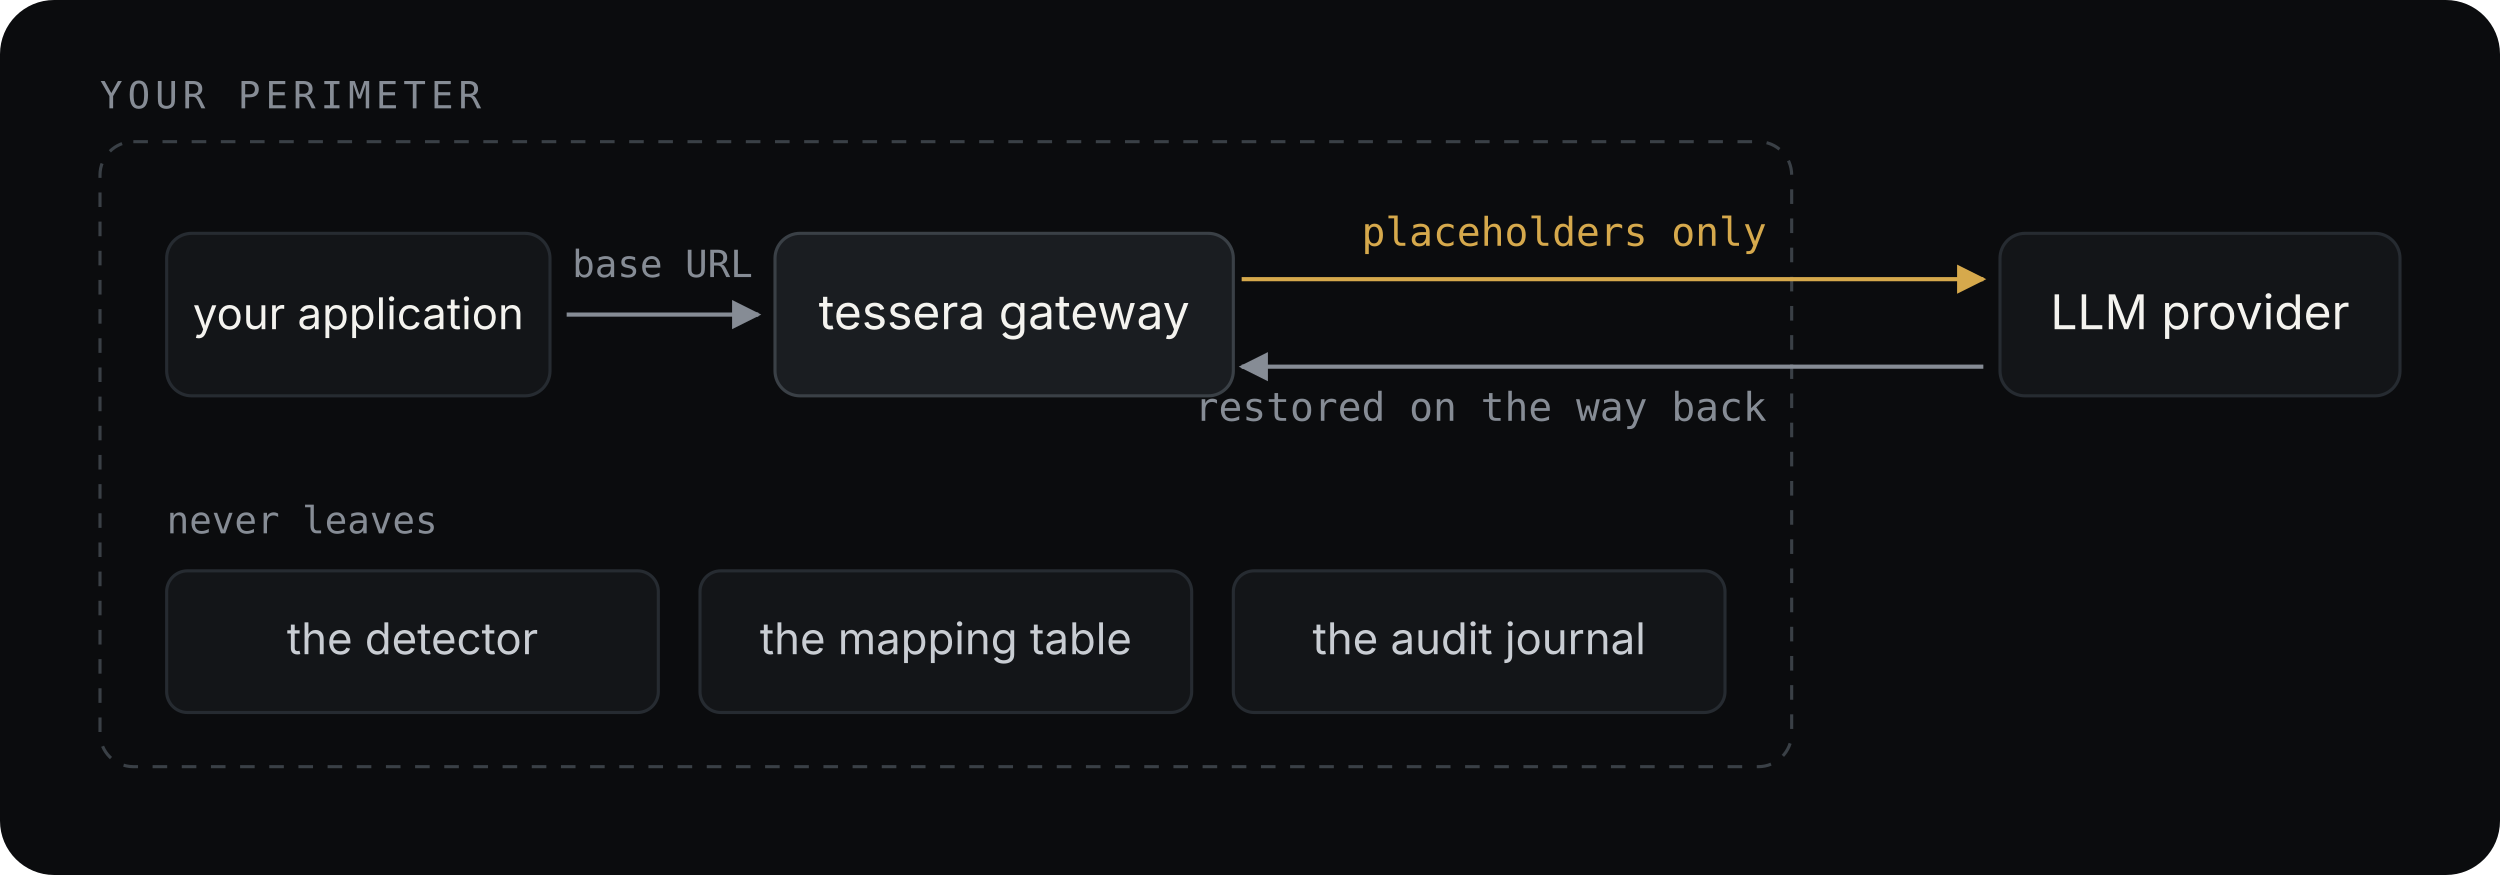
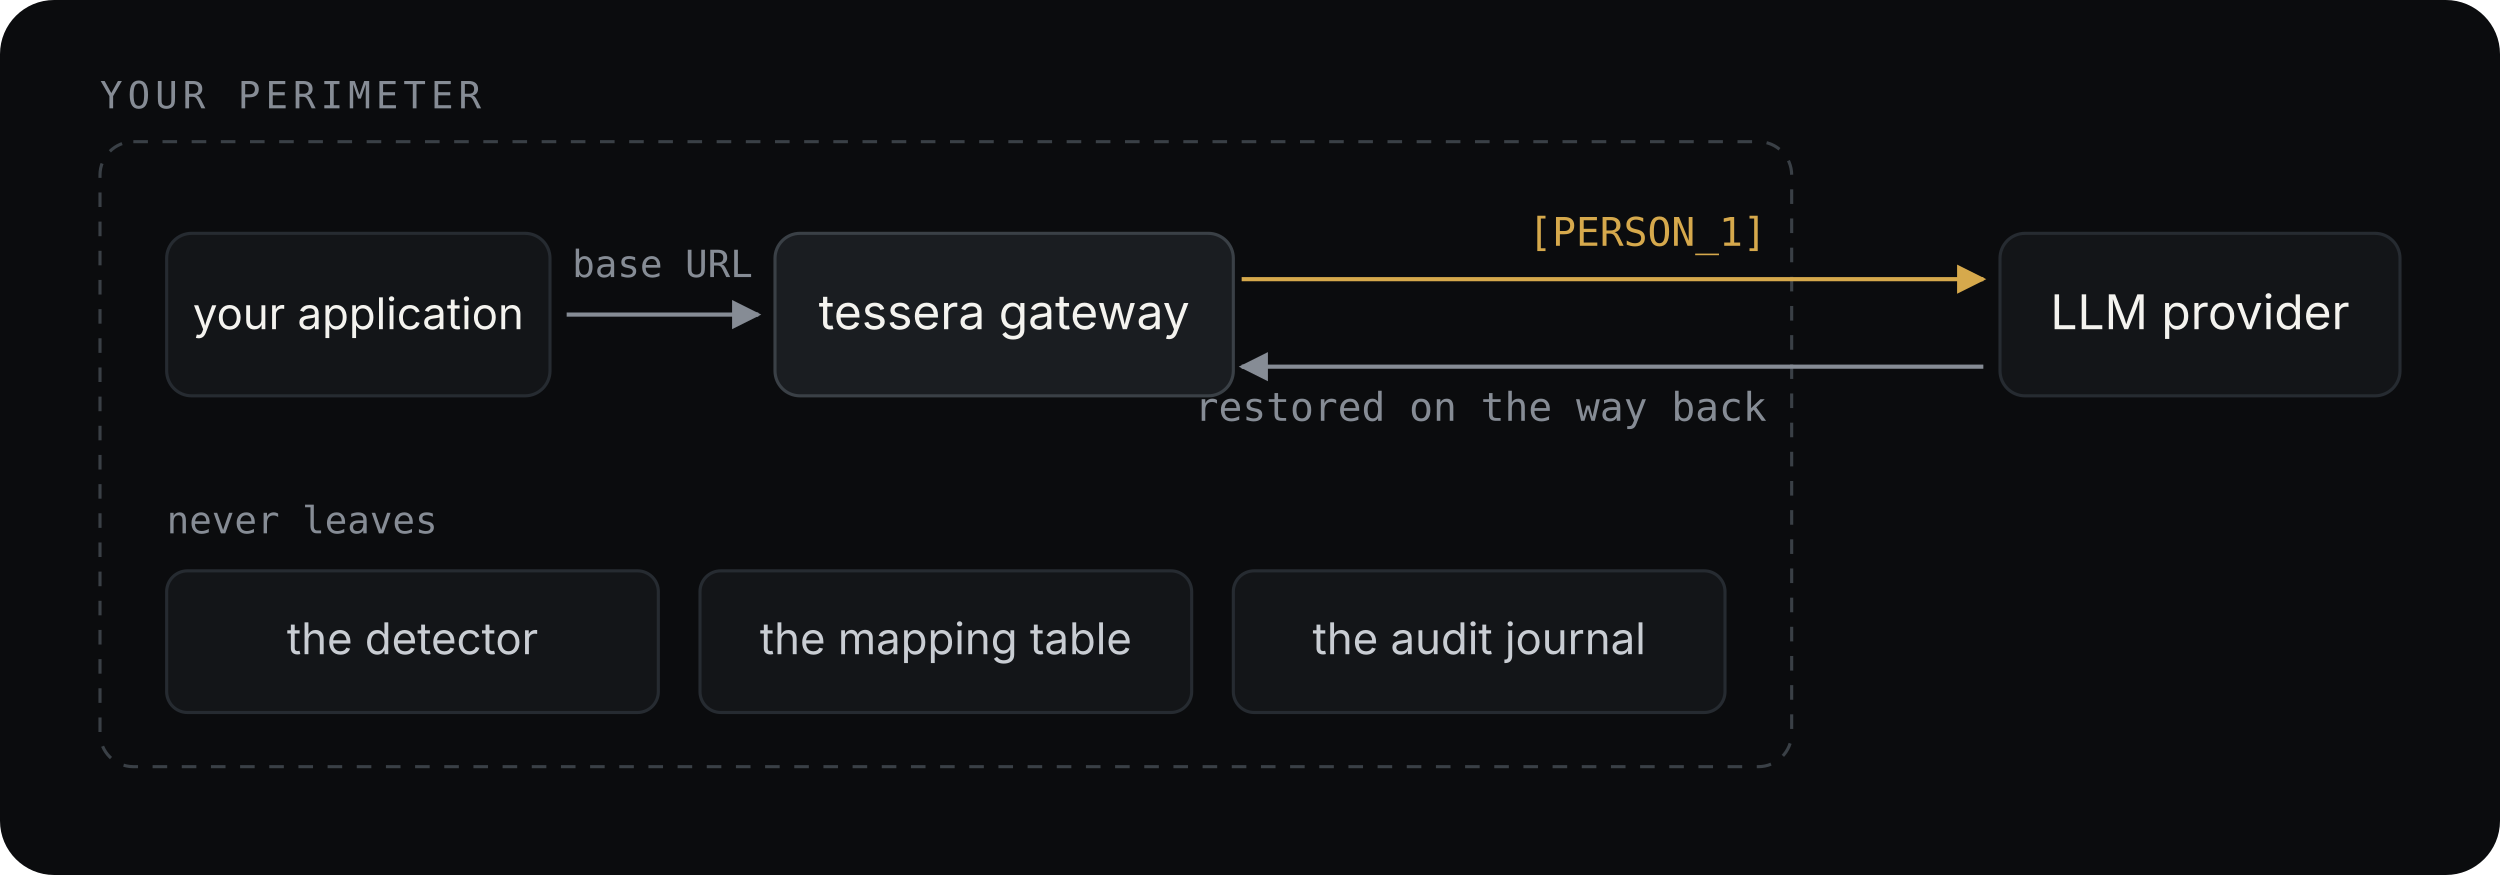
<svg xmlns="http://www.w3.org/2000/svg" width="1200" height="420" viewBox="0 0 1200 420" role="img" aria-labelledby="flow-title flow-desc">
  <defs>
    <marker id="arrow" viewBox="0 0 10 10" refX="9" refY="5" markerWidth="7" markerHeight="7" orient="auto-start-reverse">
      <path d="M 0 0 L 10 5 L 0 10 z" fill="#868C95" />
    </marker>
    <marker id="arrow-token" viewBox="0 0 10 10" refX="9" refY="5" markerWidth="7" markerHeight="7" orient="auto-start-reverse">
      <path d="M 0 0 L 10 5 L 0 10 z" fill="#D6A94C" />
    </marker>
  </defs>
  <rect width="1200" height="420" rx="26" fill="#0B0C0E" />
  <text x="48" y="52" font-family="ui-monospace, SFMono-Regular, Menlo, monospace" font-size="18" letter-spacing="2.4" fill="#868C95">YOUR PERIMETER</text>
  <rect x="48" y="68" width="812" height="300" rx="16" fill="none" stroke="#3A4046" stroke-width="1.5" stroke-dasharray="7 7" />
  <g font-family="-apple-system, BlinkMacSystemFont, Segoe UI, sans-serif" font-size="23">
    <rect x="80" y="112" width="184" height="78" rx="12" fill="#131518" stroke="#262B31" stroke-width="1.5" />
    <text x="172" y="158" text-anchor="middle" font-size="21" fill="#F4F3EF">your application</text>
    <rect x="372" y="112" width="220" height="78" rx="12" fill="#1A1D21" stroke="#3A4046" stroke-width="1.5" />
    <text x="482" y="158" text-anchor="middle" fill="#F4F3EF">tessera gateway</text>
    <rect x="960" y="112" width="192" height="78" rx="12" fill="#131518" stroke="#262B31" stroke-width="1.5" />
    <text x="1056" y="158" text-anchor="middle" fill="#F4F3EF">LLM provider</text>
  </g>
  <line x1="272" y1="151" x2="364" y2="151" stroke="#868C95" stroke-width="2" marker-end="url(#arrow)" />
  <text x="318" y="133" text-anchor="middle" font-family="ui-monospace, SFMono-Regular, Menlo, monospace" font-size="18" fill="#868C95">base URL</text>
  <line x1="596" y1="134" x2="952" y2="134" stroke="#D6A94C" stroke-width="2" marker-end="url(#arrow-token)" />
-   <text x="848" y="118" text-anchor="end" font-family="ui-monospace, SFMono-Regular, Menlo, monospace" font-size="19" fill="#D6A94C">placeholders only</text>
+   <text x="848" y="118" text-anchor="end" font-family="ui-monospace, SFMono-Regular, Menlo, monospace" font-size="19" fill="#D6A94C">[PERSON_1]</text>
  <line x1="952" y1="176" x2="596" y2="176" stroke="#868C95" stroke-width="2" marker-end="url(#arrow)" />
  <text x="848" y="202" text-anchor="end" font-family="ui-monospace, SFMono-Regular, Menlo, monospace" font-size="19" fill="#868C95">restored on the way back</text>
  <text x="80" y="256" font-family="ui-monospace, SFMono-Regular, Menlo, monospace" font-size="18" fill="#868C95">never leaves</text>
  <g font-family="-apple-system, BlinkMacSystemFont, Segoe UI, sans-serif" font-size="21" fill="#C9CDD3">
    <rect x="80" y="274" width="236" height="68" rx="10" fill="#131518" stroke="#262B31" stroke-width="1.5" />
    <text x="198" y="314" text-anchor="middle">the detector</text>
    <rect x="336" y="274" width="236" height="68" rx="10" fill="#131518" stroke="#262B31" stroke-width="1.5" />
    <text x="454" y="314" text-anchor="middle">the mapping table</text>
    <rect x="592" y="274" width="236" height="68" rx="10" fill="#131518" stroke="#262B31" stroke-width="1.5" />
    <text x="710" y="314" text-anchor="middle">the audit journal</text>
  </g>
</svg>
